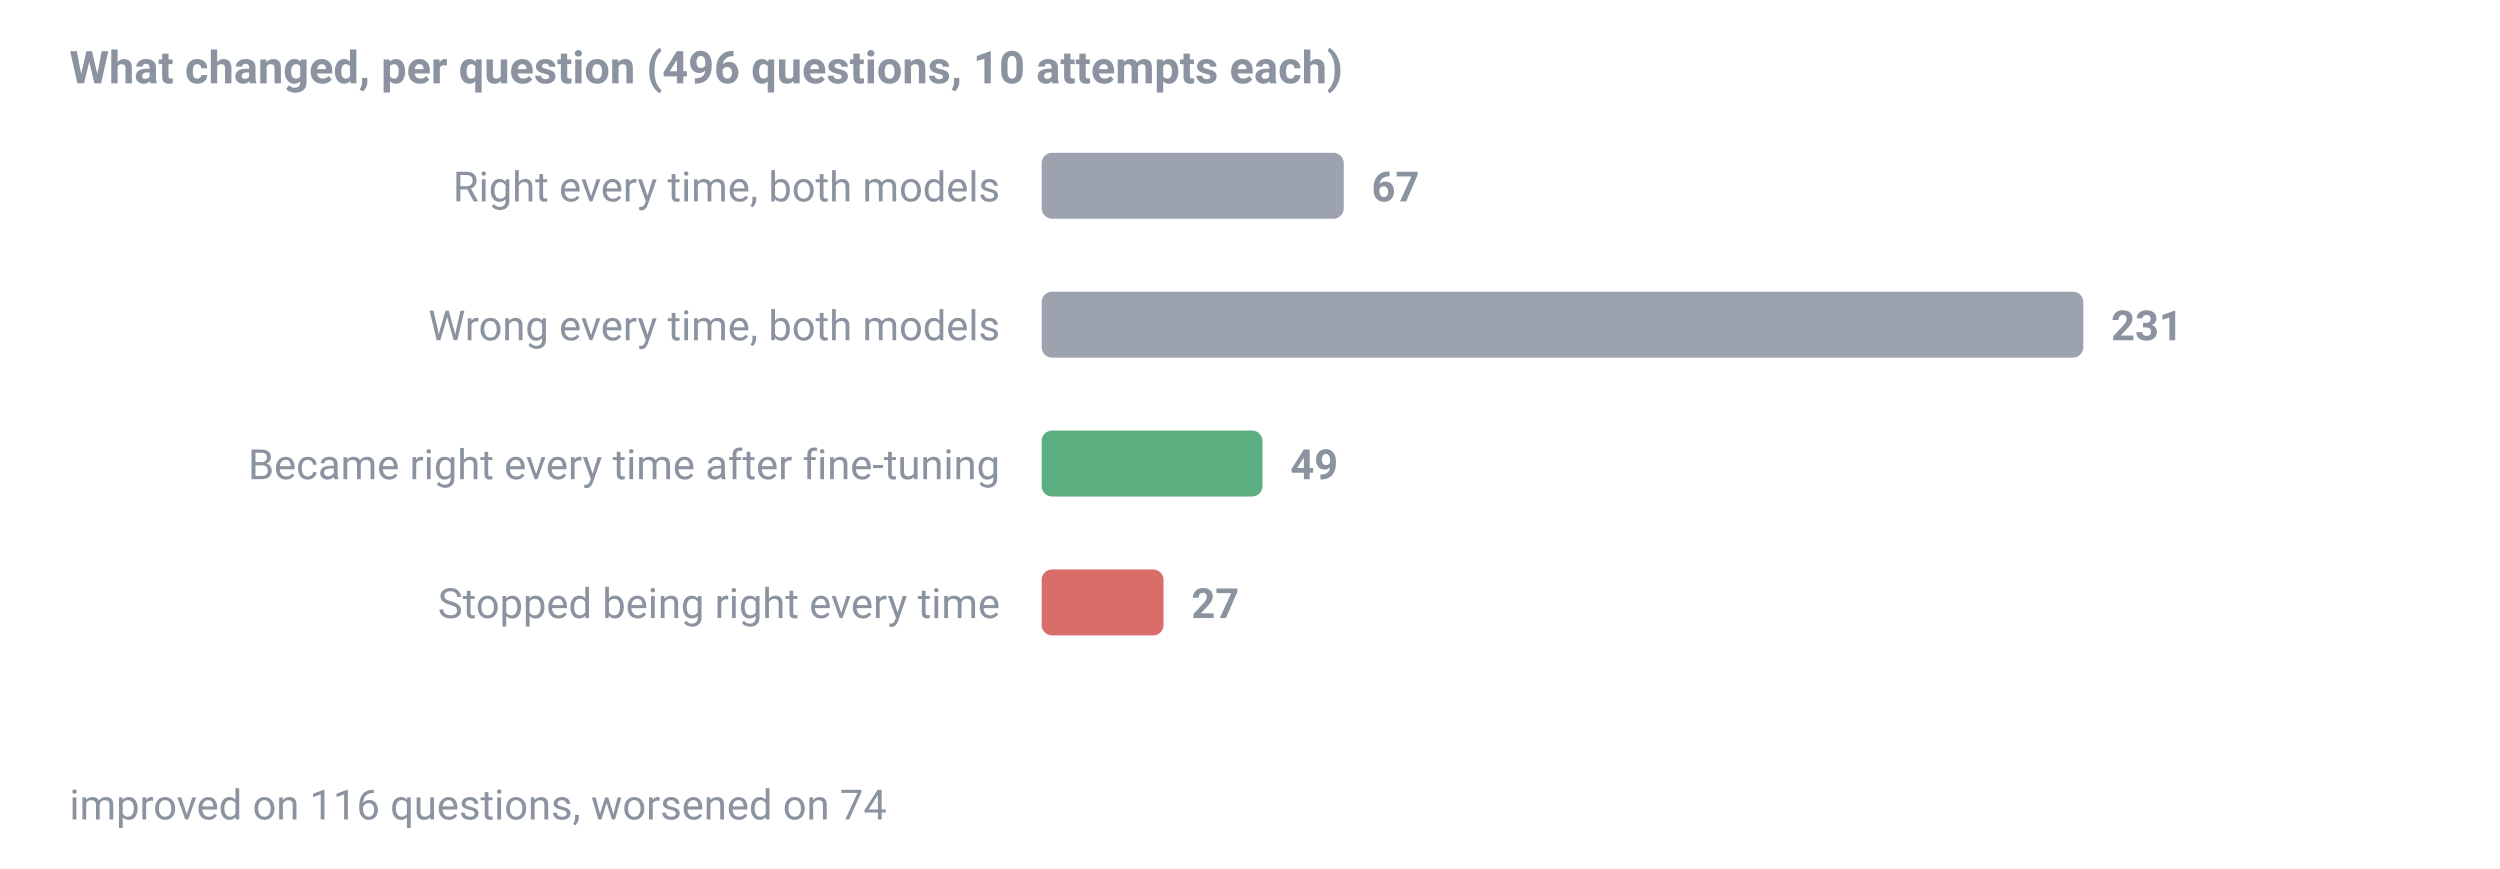
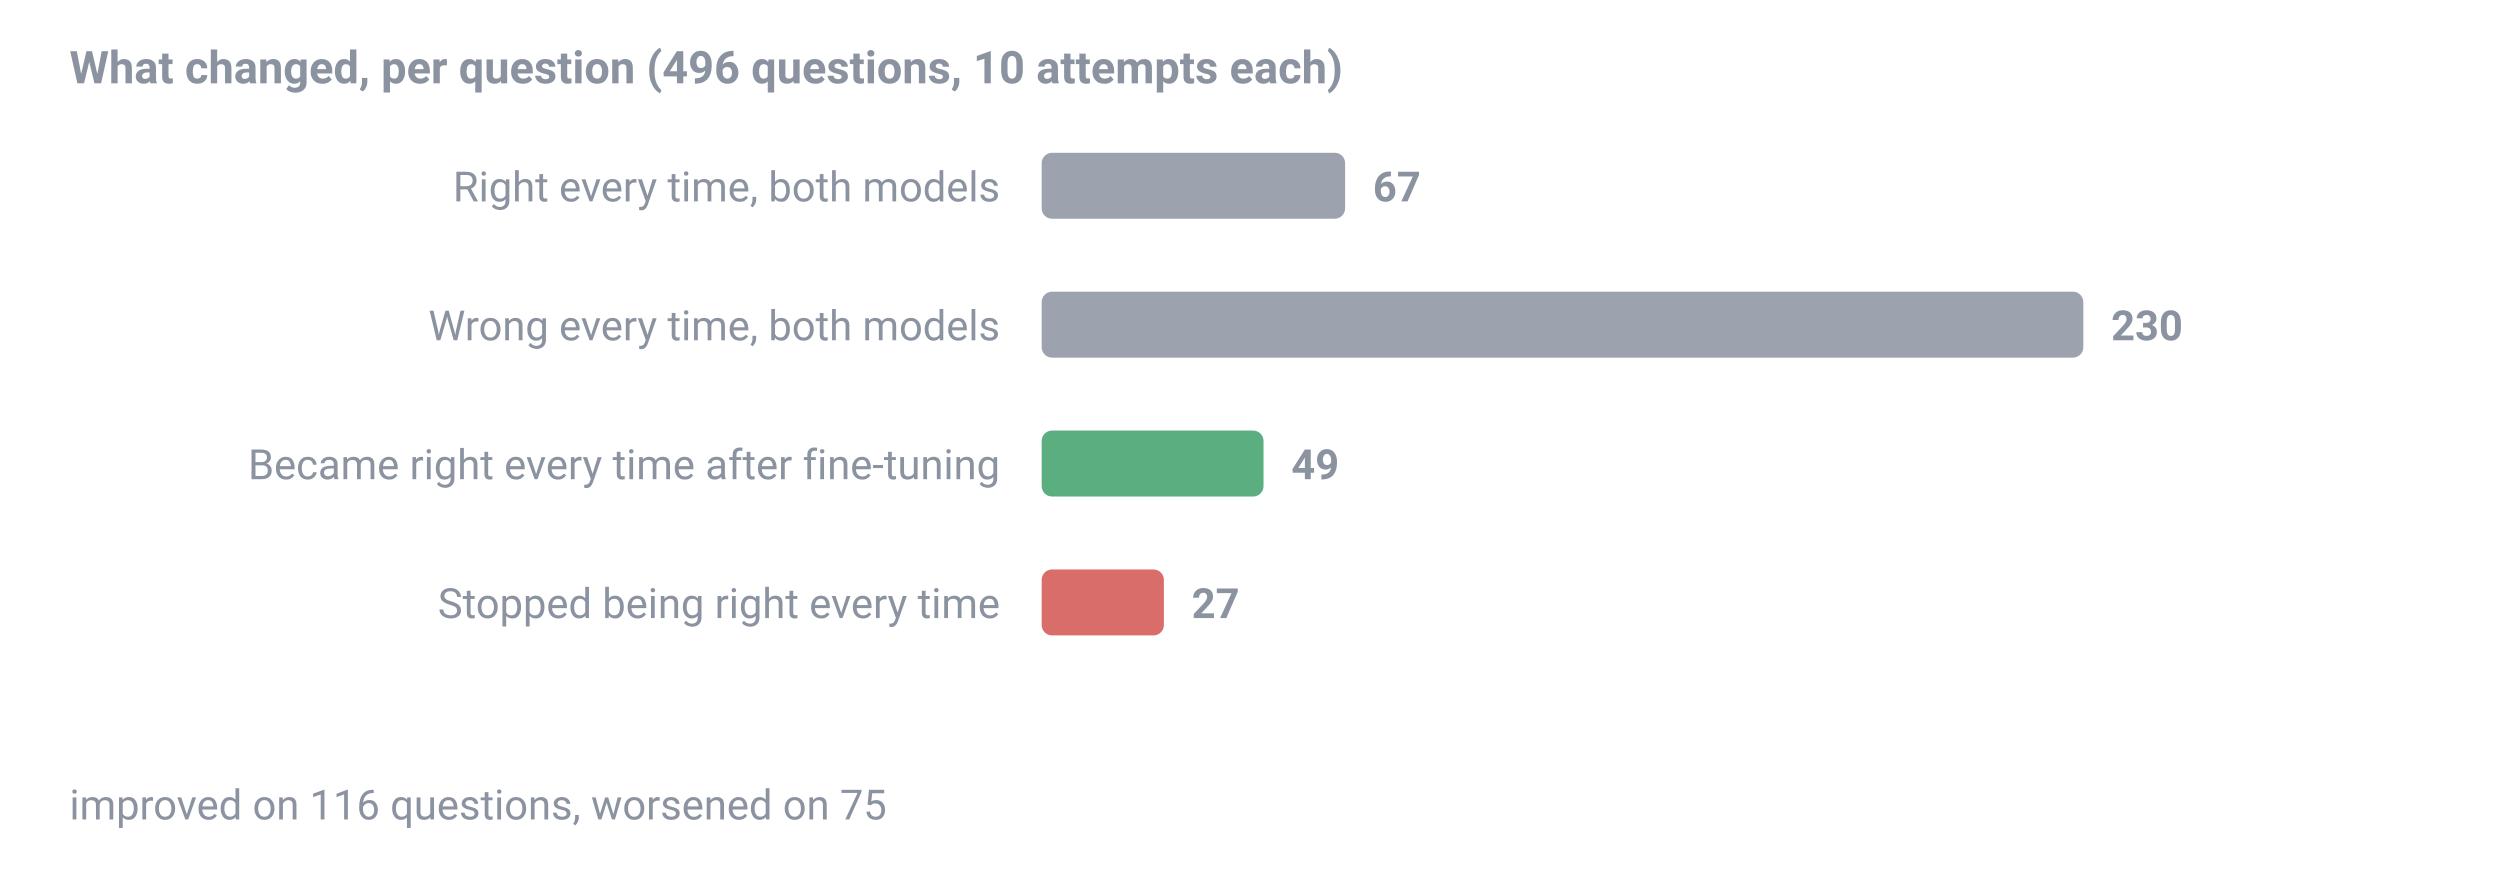
<svg xmlns="http://www.w3.org/2000/svg" viewBox="0 0 720 250" width="720" height="250" role="img" aria-label="What changed after fine-tuning">
  <text x="20.0" y="24.0" font-family="-apple-system, BlinkMacSystemFont, 'Segoe UI', Roboto, sans-serif" font-size="13" fill="#8b93a1" text-anchor="start" font-weight="700">What changed, per question (496 questions, 10 attempts each)</text>
  <text x="288.0" y="58.0" font-family="-apple-system, BlinkMacSystemFont, 'Segoe UI', Roboto, sans-serif" font-size="12" fill="#8b93a1" text-anchor="end" font-weight="normal">Right every time, both models</text>
-   <rect x="300" y="44" width="87.0" height="19" rx="3" fill="#8b93a1" fill-opacity="0.85" />
-   <text x="395.0" y="58.0" font-family="-apple-system, BlinkMacSystemFont, 'Segoe UI', Roboto, sans-serif" font-size="12" fill="#8b93a1" text-anchor="start" font-weight="700">67</text>
+   <rect x="300" y="44" width="87.4" height="19" rx="3" fill="#8b93a1" fill-opacity="0.85" />
+   <text x="395.4" y="58.0" font-family="-apple-system, BlinkMacSystemFont, 'Segoe UI', Roboto, sans-serif" font-size="12" fill="#8b93a1" text-anchor="start" font-weight="700">67</text>
  <text x="288.0" y="98.0" font-family="-apple-system, BlinkMacSystemFont, 'Segoe UI', Roboto, sans-serif" font-size="12" fill="#8b93a1" text-anchor="end" font-weight="normal">Wrong every time, both models</text>
  <rect x="300" y="84" width="300.0" height="19" rx="3" fill="#8b93a1" fill-opacity="0.85" />
-   <text x="608.0" y="98.0" font-family="-apple-system, BlinkMacSystemFont, 'Segoe UI', Roboto, sans-serif" font-size="12" fill="#8b93a1" text-anchor="start" font-weight="700">231</text>
+   <text x="608.0" y="98.0" font-family="-apple-system, BlinkMacSystemFont, 'Segoe UI', Roboto, sans-serif" font-size="12" fill="#8b93a1" text-anchor="start" font-weight="700">230</text>
  <text x="288.0" y="138.0" font-family="-apple-system, BlinkMacSystemFont, 'Segoe UI', Roboto, sans-serif" font-size="12" fill="#8b93a1" text-anchor="end" font-weight="normal">Became right every time after fine-tuning</text>
-   <rect x="300" y="124" width="63.6" height="19" rx="3" fill="#3fa06a" fill-opacity="0.85" />
-   <text x="371.6" y="138.0" font-family="-apple-system, BlinkMacSystemFont, 'Segoe UI', Roboto, sans-serif" font-size="12" fill="#8b93a1" text-anchor="start" font-weight="700">49</text>
+   <rect x="300" y="124" width="63.9" height="19" rx="3" fill="#3fa06a" fill-opacity="0.85" />
+   <text x="371.9" y="138.0" font-family="-apple-system, BlinkMacSystemFont, 'Segoe UI', Roboto, sans-serif" font-size="12" fill="#8b93a1" text-anchor="start" font-weight="700">49</text>
  <text x="288.0" y="178.0" font-family="-apple-system, BlinkMacSystemFont, 'Segoe UI', Roboto, sans-serif" font-size="12" fill="#8b93a1" text-anchor="end" font-weight="normal">Stopped being right every time</text>
-   <rect x="300" y="164" width="35.1" height="19" rx="3" fill="#d1544f" fill-opacity="0.85" />
-   <text x="343.1" y="178.0" font-family="-apple-system, BlinkMacSystemFont, 'Segoe UI', Roboto, sans-serif" font-size="12" fill="#8b93a1" text-anchor="start" font-weight="700">27</text>
-   <text x="20.0" y="236.0" font-family="-apple-system, BlinkMacSystemFont, 'Segoe UI', Roboto, sans-serif" font-size="12" fill="#8b93a1" text-anchor="start" font-weight="normal">improved on 116 questions, worsened on 74</text>
+   <rect x="300" y="164" width="35.2" height="19" rx="3" fill="#d1544f" fill-opacity="0.85" />
+   <text x="343.2" y="178.0" font-family="-apple-system, BlinkMacSystemFont, 'Segoe UI', Roboto, sans-serif" font-size="12" fill="#8b93a1" text-anchor="start" font-weight="700">27</text>
+   <text x="20.0" y="236.0" font-family="-apple-system, BlinkMacSystemFont, 'Segoe UI', Roboto, sans-serif" font-size="12" fill="#8b93a1" text-anchor="start" font-weight="normal">improved on 116 questions, worsened on 75</text>
</svg>
